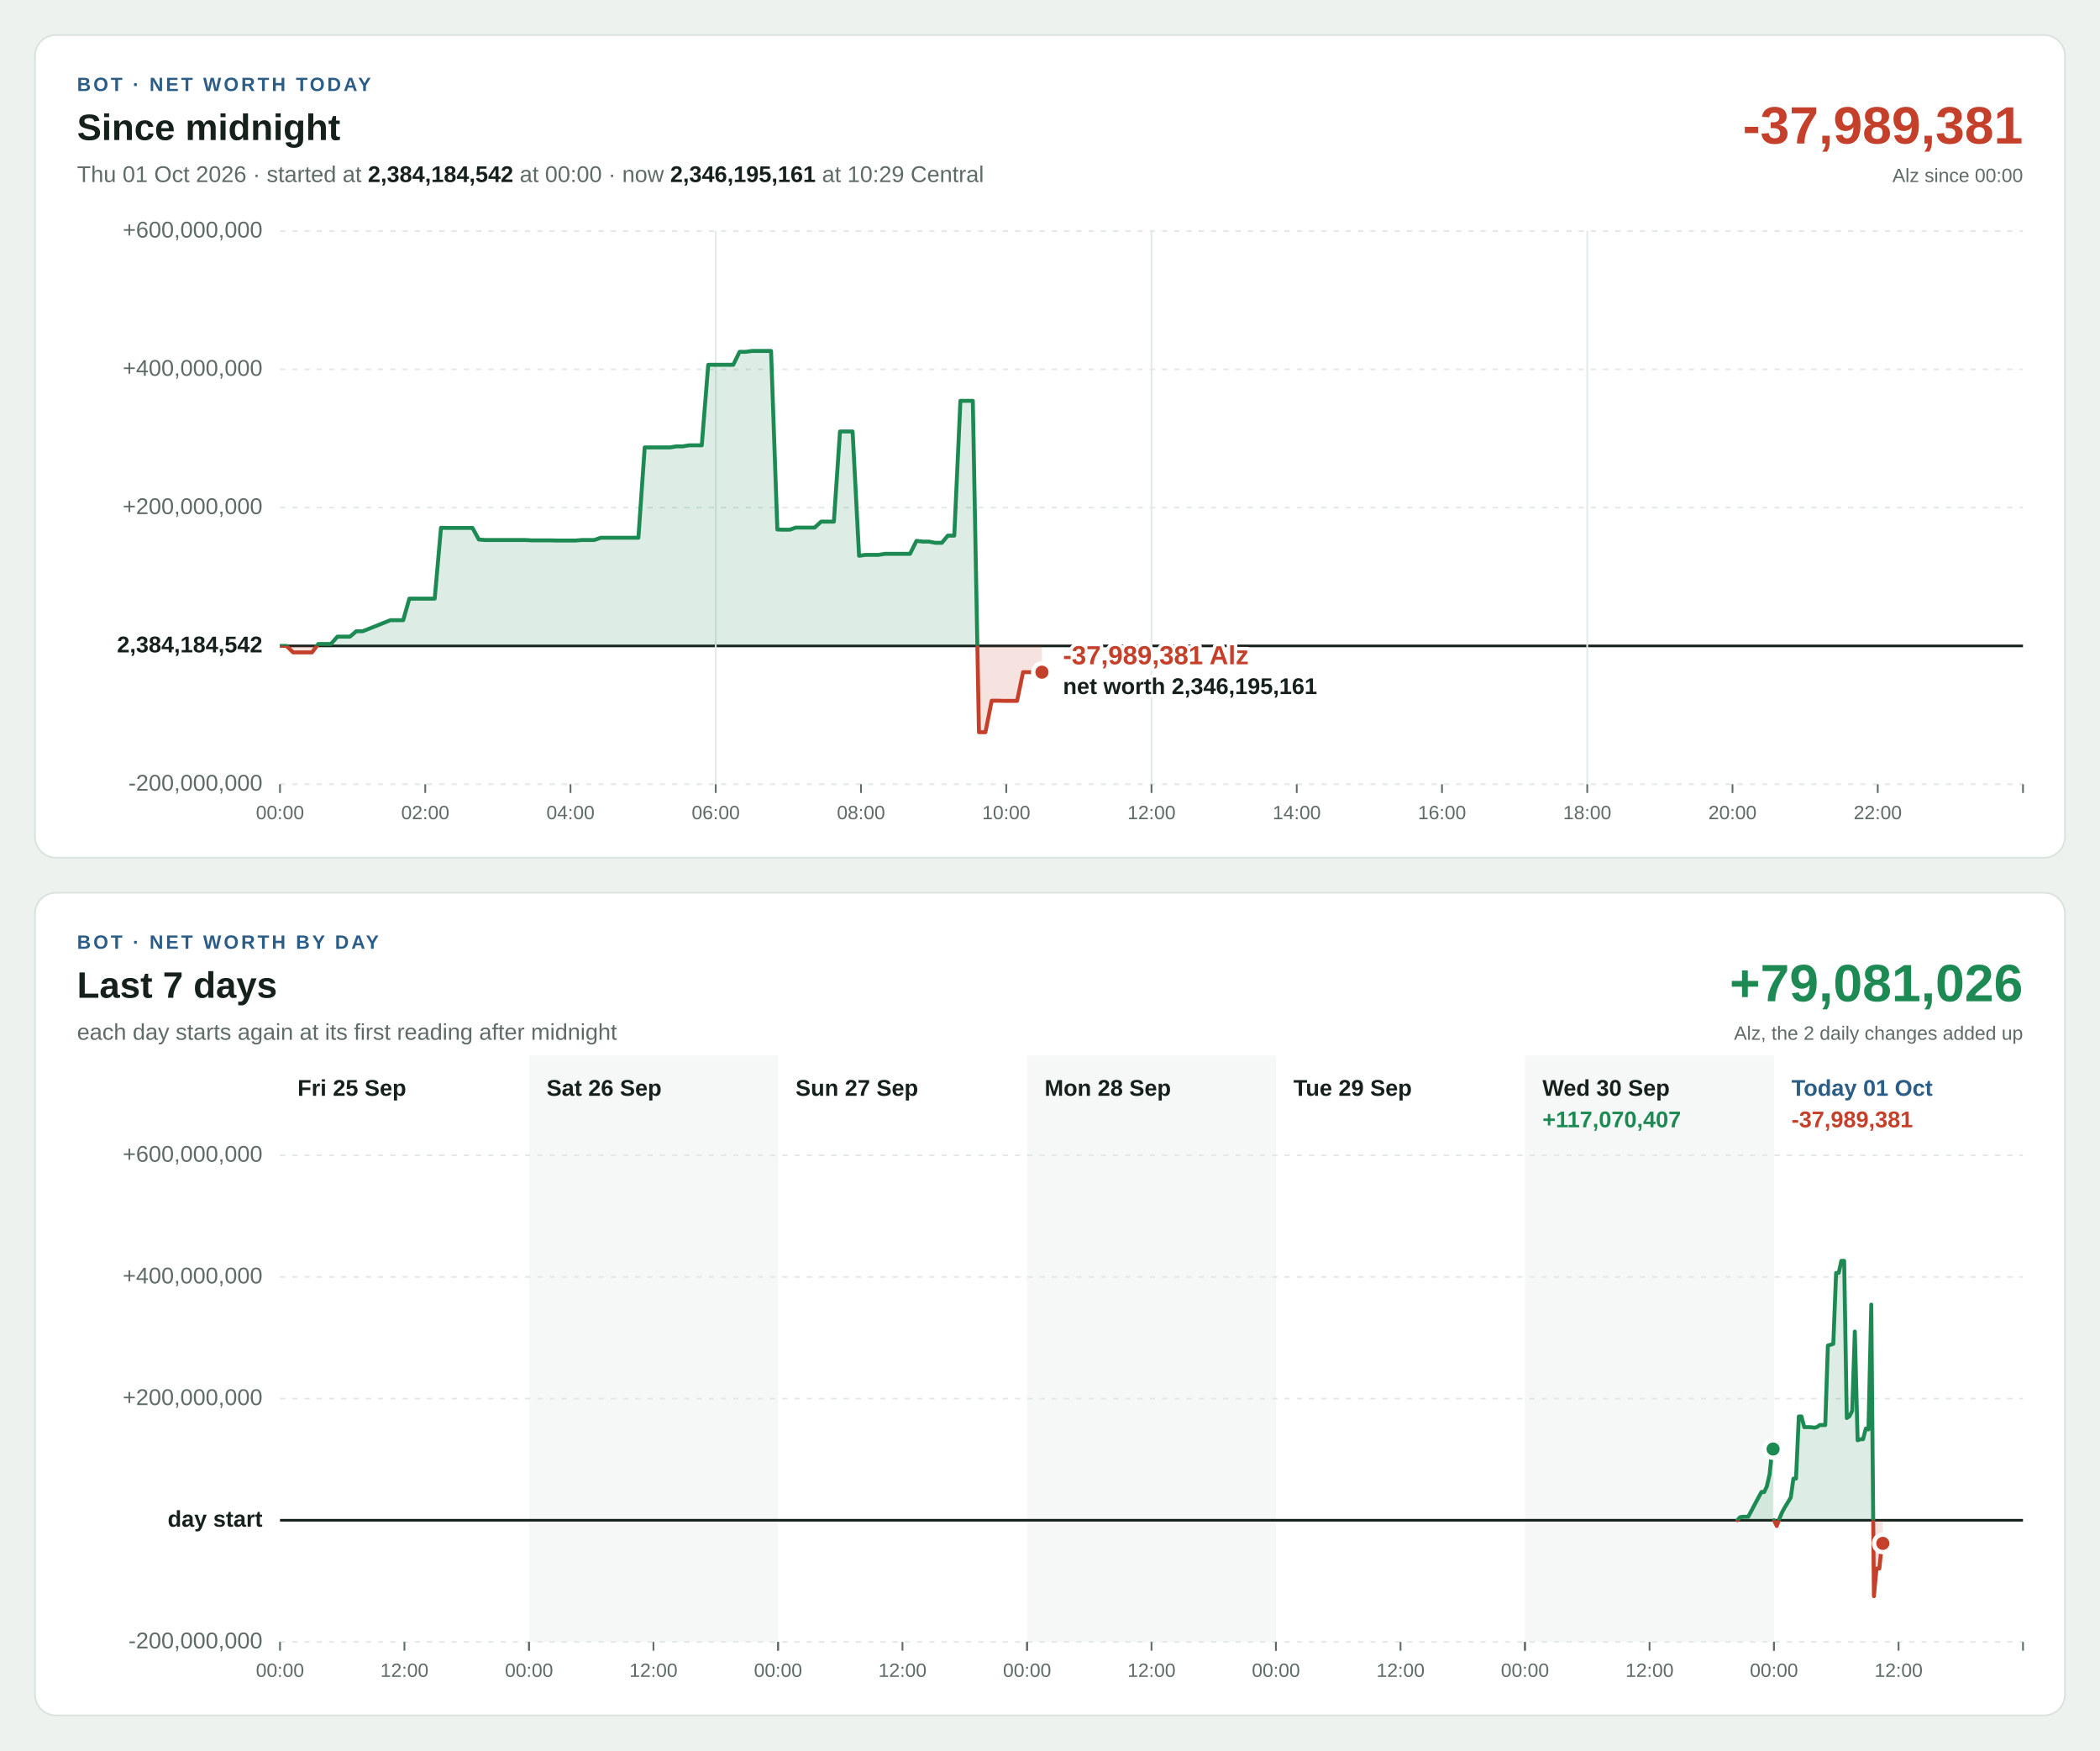
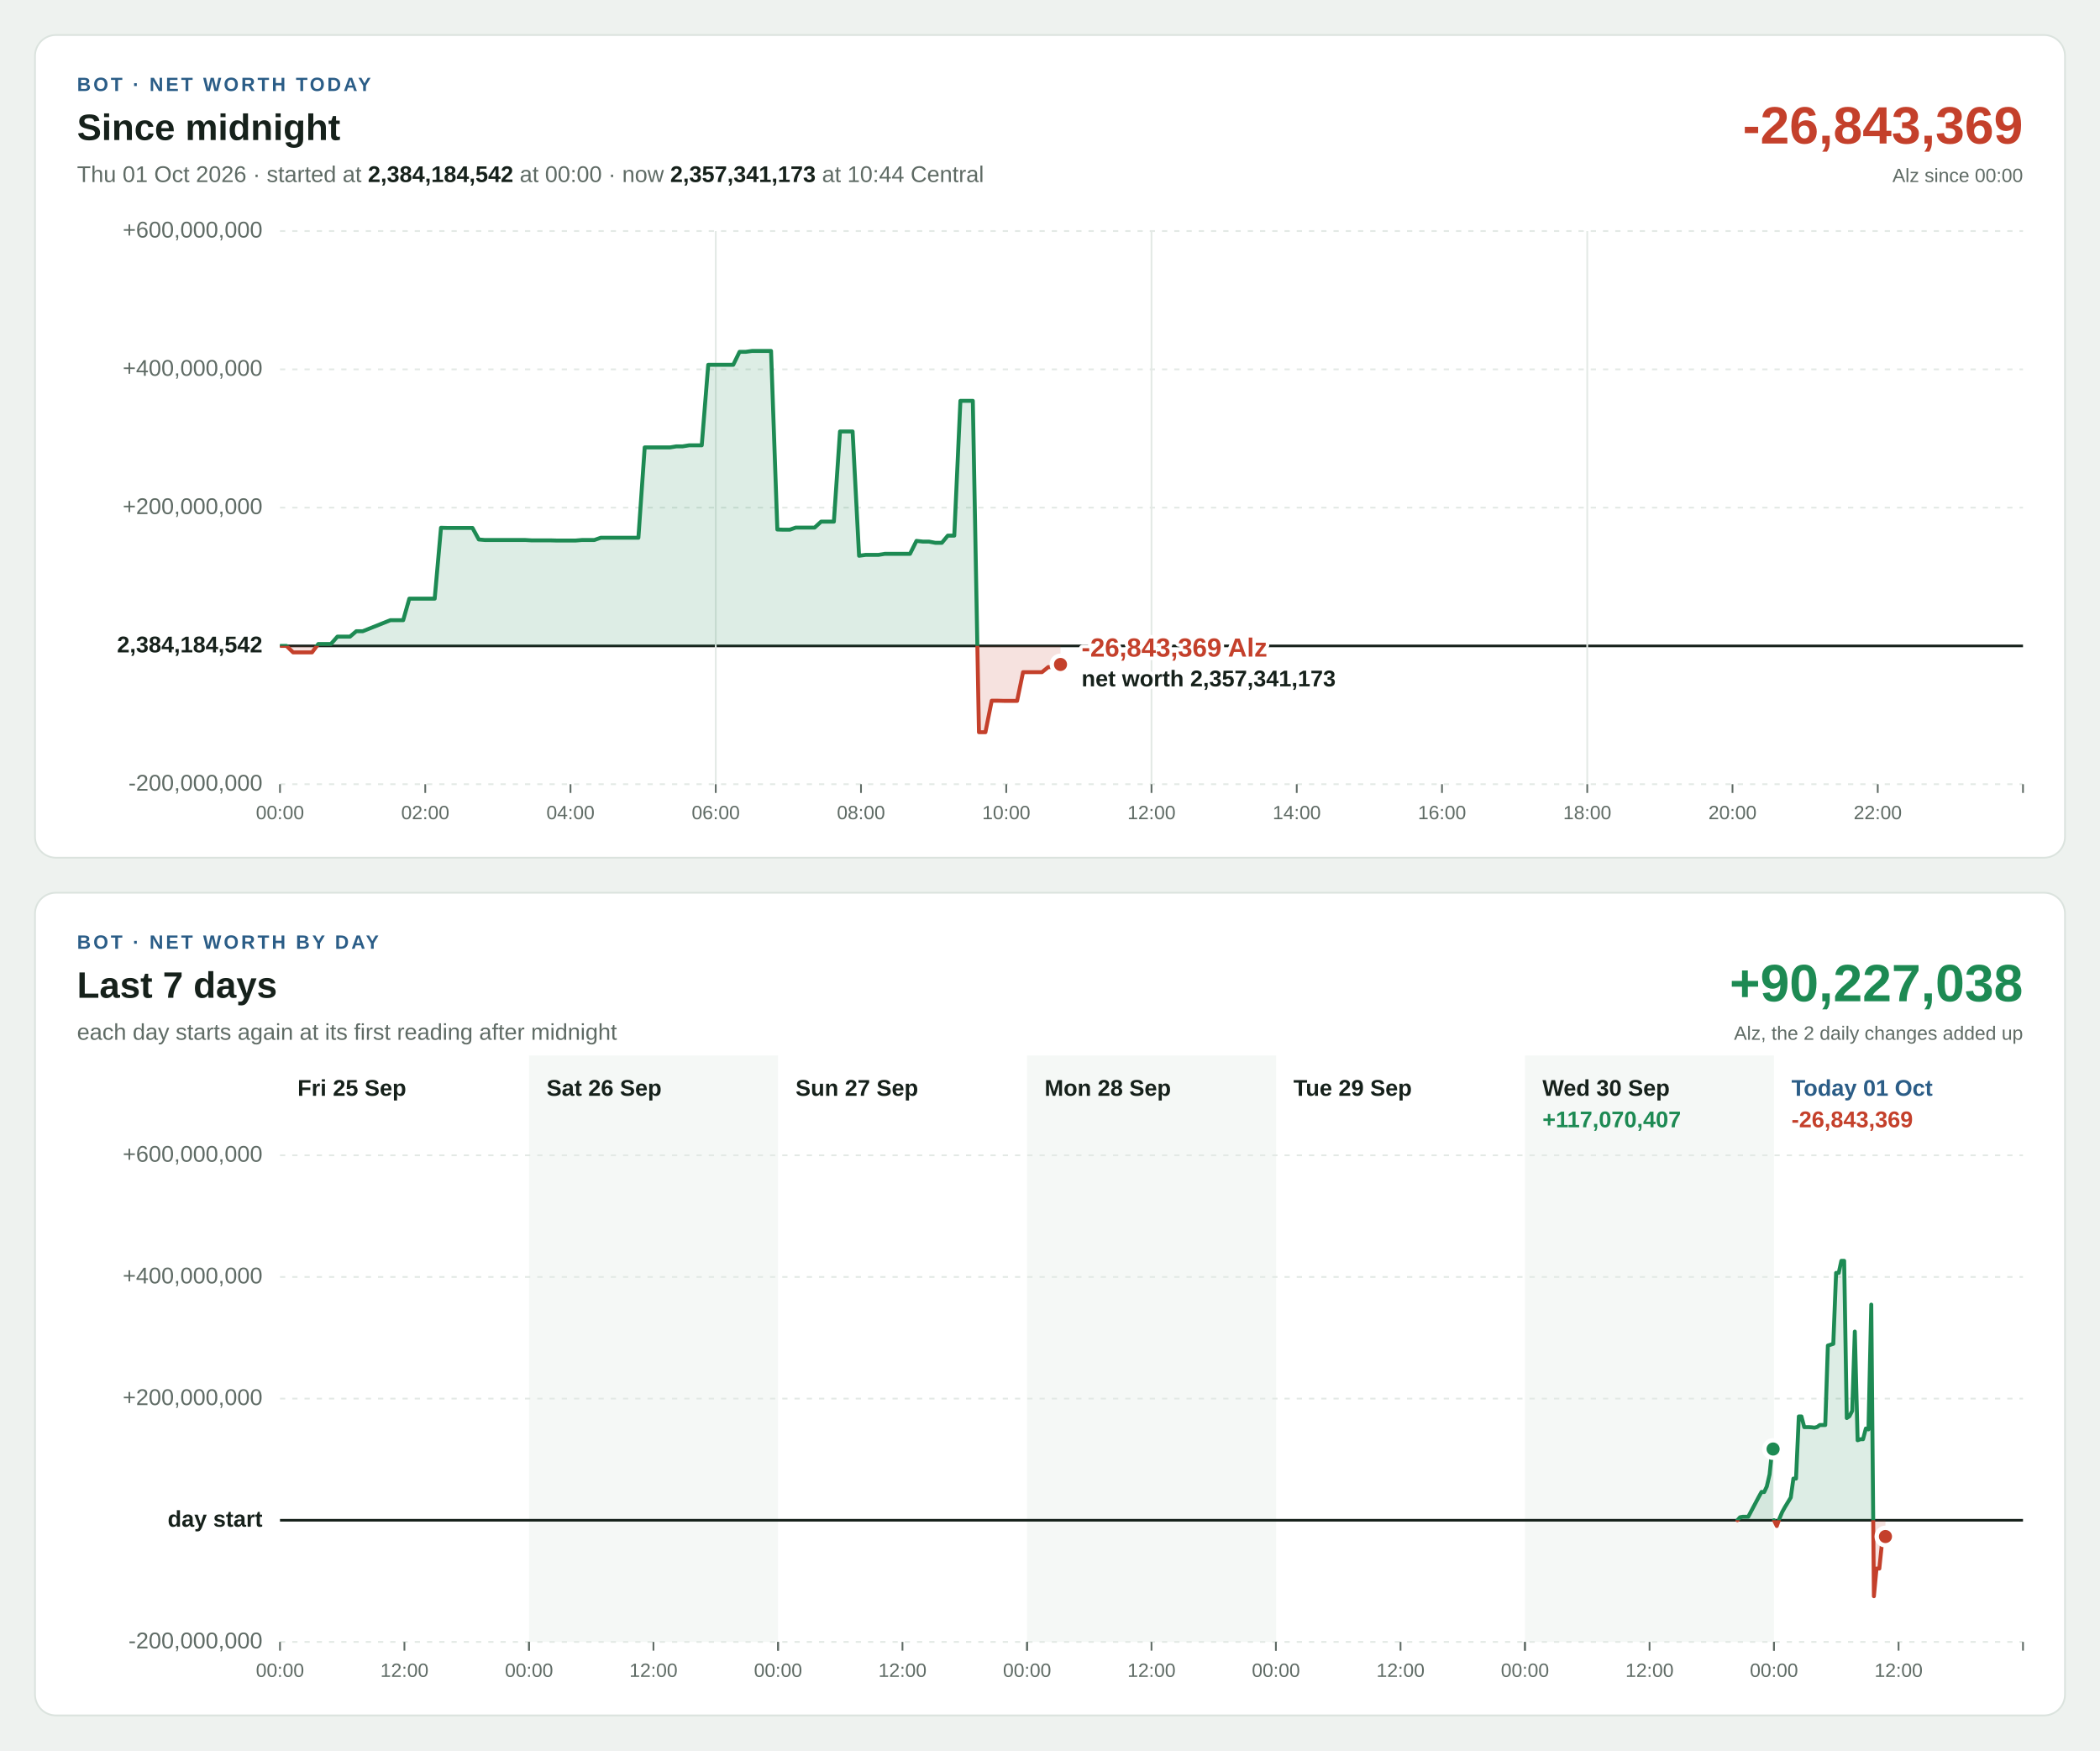
<svg xmlns="http://www.w3.org/2000/svg" width="1200" height="1000" viewBox="0 0 1200 1000" font-family="Segoe UI, Helvetica Neue, Arial, sans-serif" font-size="13" style="font-variant-numeric: tabular-nums">
  <rect width="1200" height="1000" fill="#eef2ef" />
  <g transform="translate(20,20)">
    <rect width="1160" height="470" rx="12" fill="#ffffff" stroke="#dbe3de" />
    <text x="24" y="32" font-size="11" font-weight="700" letter-spacing="1.4" fill="#2b5d87">BOT · NET WORTH TODAY</text>
    <text x="24" y="60" font-size="21" font-weight="700" fill="#16211b">Since midnight</text>
-     <text x="24" y="84" fill="#5f6b65">Thu 01 Oct 2026 · started at <tspan font-weight="700" fill="#16211b">2,384,184,542</tspan> at 00:00 · now <tspan font-weight="700" fill="#16211b">2,346,195,161</tspan> at 10:29 Central</text>
-     <text x="1136" y="62" font-size="30" font-weight="700" text-anchor="end" fill="#c4402b">-37,989,381</text>
+     <text x="24" y="84" fill="#5f6b65">Thu 01 Oct 2026 · started at <tspan font-weight="700" fill="#16211b">2,384,184,542</tspan> at 00:00 · now <tspan font-weight="700" fill="#16211b">2,357,341,173</tspan> at 10:44 Central</text>
+     <text x="1136" y="62" font-size="30" font-weight="700" text-anchor="end" fill="#c4402b">-26,843,369</text>
    <text x="1136" y="84" font-size="11" text-anchor="end" fill="#5f6b65">Alz since 00:00</text>
    <line x1="140" x2="1136" y1="428.0" y2="428.0" stroke="#e3e9e5" stroke-width="1" stroke-dasharray="3 4" />
    <text x="130" y="428.0" text-anchor="end" dominant-baseline="middle" font-weight="400" fill="#5f6b65">-200,000,000</text>
    <line x1="140" x2="1136" y1="349.0" y2="349.0" stroke="#16211b" stroke-width="1.5" />
    <text x="130" y="349.0" text-anchor="end" dominant-baseline="middle" font-weight="700" fill="#16211b">2,384,184,542</text>
    <line x1="140" x2="1136" y1="270.0" y2="270.0" stroke="#e3e9e5" stroke-width="1" stroke-dasharray="3 4" />
    <text x="130" y="270.0" text-anchor="end" dominant-baseline="middle" font-weight="400" fill="#5f6b65">+200,000,000</text>
    <line x1="140" x2="1136" y1="191.0" y2="191.0" stroke="#e3e9e5" stroke-width="1" stroke-dasharray="3 4" />
    <text x="130" y="191.0" text-anchor="end" dominant-baseline="middle" font-weight="400" fill="#5f6b65">+400,000,000</text>
    <line x1="140" x2="1136" y1="112.0" y2="112.0" stroke="#e3e9e5" stroke-width="1" stroke-dasharray="3 4" />
    <text x="130" y="112.0" text-anchor="end" dominant-baseline="middle" font-weight="400" fill="#5f6b65">+600,000,000</text>
    <line x1="140.0" x2="140.0" y1="428" y2="433" stroke="#5f6b65" stroke-width="1" />
    <text x="140.0" y="448" font-size="11" text-anchor="middle" fill="#5f6b65">00:00</text>
    <line x1="223.0" x2="223.0" y1="428" y2="433" stroke="#5f6b65" stroke-width="1" />
    <text x="223.0" y="448" font-size="11" text-anchor="middle" fill="#5f6b65">02:00</text>
    <line x1="306.0" x2="306.0" y1="428" y2="433" stroke="#5f6b65" stroke-width="1" />
    <text x="306.0" y="448" font-size="11" text-anchor="middle" fill="#5f6b65">04:00</text>
    <line x1="389.0" x2="389.0" y1="112" y2="428" stroke="#e3e9e5" stroke-width="1" />
    <line x1="389.0" x2="389.0" y1="428" y2="433" stroke="#5f6b65" stroke-width="1" />
    <text x="389.0" y="448" font-size="11" text-anchor="middle" fill="#5f6b65">06:00</text>
    <line x1="472.0" x2="472.0" y1="428" y2="433" stroke="#5f6b65" stroke-width="1" />
    <text x="472.0" y="448" font-size="11" text-anchor="middle" fill="#5f6b65">08:00</text>
    <line x1="555.0" x2="555.0" y1="428" y2="433" stroke="#5f6b65" stroke-width="1" />
    <text x="555.0" y="448" font-size="11" text-anchor="middle" fill="#5f6b65">10:00</text>
    <line x1="638.0" x2="638.0" y1="112" y2="428" stroke="#e3e9e5" stroke-width="1" />
    <line x1="638.0" x2="638.0" y1="428" y2="433" stroke="#5f6b65" stroke-width="1" />
    <text x="638.0" y="448" font-size="11" text-anchor="middle" fill="#5f6b65">12:00</text>
    <line x1="721.0" x2="721.0" y1="428" y2="433" stroke="#5f6b65" stroke-width="1" />
    <text x="721.0" y="448" font-size="11" text-anchor="middle" fill="#5f6b65">14:00</text>
    <line x1="804.0" x2="804.0" y1="428" y2="433" stroke="#5f6b65" stroke-width="1" />
    <text x="804.0" y="448" font-size="11" text-anchor="middle" fill="#5f6b65">16:00</text>
    <line x1="887.0" x2="887.0" y1="112" y2="428" stroke="#e3e9e5" stroke-width="1" />
    <line x1="887.0" x2="887.0" y1="428" y2="433" stroke="#5f6b65" stroke-width="1" />
    <text x="887.0" y="448" font-size="11" text-anchor="middle" fill="#5f6b65">18:00</text>
    <line x1="970.0" x2="970.0" y1="428" y2="433" stroke="#5f6b65" stroke-width="1" />
    <text x="970.0" y="448" font-size="11" text-anchor="middle" fill="#5f6b65">20:00</text>
    <line x1="1053.0" x2="1053.0" y1="428" y2="433" stroke="#5f6b65" stroke-width="1" />
    <text x="1053.0" y="448" font-size="11" text-anchor="middle" fill="#5f6b65">22:00</text>
    <line x1="1136.0" x2="1136.0" y1="428" y2="433" stroke="#5f6b65" stroke-width="1" />
    <defs>
-       <path id="shape-today" d="M140.1 349.0L140.1 349.0L143.7 349.0L147.5 352.7L151.1 352.7L154.8 352.7L158.3 352.7L161.9 347.9L165.6 347.9L169.1 347.9L172.8 343.7L176.5 343.7L180.0 343.7L183.6 340.6L187.3 340.6L203.1 334.3L206.8 334.3L210.4 334.3L213.9 322.0L217.6 322.0L221.2 322.0L224.8 322.0L228.4 322.0L232.0 281.5L235.5 281.6L239.2 281.6L242.8 281.6L246.3 281.6L250.0 281.6L253.6 288.2L257.1 288.5L260.8 288.5L272.9 288.5L276.6 288.5L280.2 288.5L283.7 288.7L287.3 288.7L290.9 288.7L294.5 288.7L298.1 288.8L301.8 288.8L305.3 288.8L308.9 288.8L312.5 288.5L316.0 288.5L319.6 288.5L323.3 287.2L326.8 287.2L330.4 287.2L334.1 287.2L337.6 287.2L341.2 287.2L344.8 287.2L348.4 235.6L352.0 235.6L355.6 235.6L359.2 235.6L362.9 235.6L366.5 235.0L370.1 235.0L373.8 234.4L377.3 234.4L381.0 234.4L384.7 188.4L388.2 188.4L391.8 188.4L395.5 188.4L399.0 188.4L402.6 181.0L406.1 181.0L409.7 180.5L413.3 180.5L417.0 180.5L420.6 180.5L424.2 282.5L427.7 282.6L431.3 282.6L434.7 281.4L438.2 281.4L441.8 281.4L445.5 281.4L449.2 278.0L452.8 278.0L456.5 278.0L460.0 226.5L463.5 226.5L467.2 226.5L470.9 297.5L474.6 297.0L478.2 297.0L481.9 297.0L485.6 296.4L489.1 296.4L492.6 296.4L496.3 296.4L500.0 296.4L503.7 289.0L507.3 289.4L510.8 289.4L514.5 290.1L518.2 290.1L521.6 286.0L525.3 286.0L528.8 209.0L532.3 209.0L535.9 209.0L539.4 398.3L543.1 398.3L546.7 380.3L550.1 380.3L553.8 380.4L557.4 380.4L561.2 380.4L564.6 364.0L568.1 364.0L571.7 364.0L575.4 364.0L575.4 349.0Z" />
-       <path id="line-today" d="M140.1 349.0L143.7 349.0L147.5 352.7L151.1 352.7L154.8 352.7L158.3 352.7L161.9 347.9L165.6 347.9L169.1 347.9L172.8 343.7L176.5 343.7L180.0 343.7L183.6 340.6L187.3 340.6L203.1 334.3L206.8 334.3L210.4 334.3L213.9 322.0L217.6 322.0L221.2 322.0L224.8 322.0L228.4 322.0L232.0 281.5L235.5 281.6L239.2 281.6L242.8 281.6L246.3 281.6L250.0 281.6L253.6 288.2L257.1 288.5L260.8 288.5L272.9 288.5L276.6 288.5L280.2 288.5L283.7 288.7L287.3 288.7L290.9 288.7L294.5 288.7L298.1 288.8L301.8 288.8L305.3 288.8L308.9 288.8L312.5 288.5L316.0 288.5L319.6 288.5L323.3 287.2L326.8 287.2L330.4 287.2L334.1 287.2L337.6 287.2L341.2 287.2L344.8 287.2L348.4 235.6L352.0 235.6L355.6 235.6L359.2 235.6L362.9 235.6L366.5 235.0L370.1 235.0L373.8 234.4L377.3 234.4L381.0 234.4L384.7 188.4L388.2 188.4L391.8 188.4L395.5 188.4L399.0 188.4L402.6 181.0L406.1 181.0L409.7 180.5L413.3 180.5L417.0 180.5L420.6 180.5L424.2 282.5L427.7 282.6L431.3 282.6L434.7 281.4L438.2 281.4L441.8 281.4L445.5 281.4L449.2 278.0L452.8 278.0L456.5 278.0L460.0 226.5L463.5 226.5L467.2 226.5L470.9 297.5L474.6 297.0L478.2 297.0L481.9 297.0L485.6 296.4L489.1 296.4L492.6 296.4L496.3 296.4L500.0 296.4L503.7 289.0L507.3 289.4L510.8 289.4L514.5 290.1L518.2 290.1L521.6 286.0L525.3 286.0L528.8 209.0L532.3 209.0L535.9 209.0L539.4 398.3L543.1 398.3L546.7 380.3L550.1 380.3L553.8 380.4L557.4 380.4L561.2 380.4L564.6 364.0L568.1 364.0L571.7 364.0L575.4 364.0" />
+       <path id="shape-today" d="M140.1 349.0L140.1 349.0L143.7 349.0L147.5 352.7L151.1 352.7L154.8 352.7L158.3 352.7L161.9 347.9L165.6 347.9L169.1 347.9L172.8 343.7L176.5 343.7L180.0 343.7L183.6 340.6L187.3 340.6L203.1 334.3L206.8 334.3L210.4 334.3L213.9 322.0L217.6 322.0L221.2 322.0L224.8 322.0L228.4 322.0L232.0 281.5L235.5 281.6L239.2 281.6L242.8 281.6L246.3 281.6L250.0 281.6L253.6 288.2L257.1 288.5L260.8 288.5L272.9 288.5L276.6 288.5L280.2 288.5L283.7 288.7L287.3 288.7L290.9 288.7L294.5 288.7L298.1 288.8L301.8 288.8L305.3 288.8L308.9 288.8L312.5 288.5L316.0 288.5L319.6 288.5L323.3 287.2L326.8 287.2L330.4 287.2L334.1 287.2L337.6 287.2L341.2 287.2L344.8 287.2L348.4 235.6L352.0 235.6L355.6 235.6L359.2 235.6L362.9 235.6L366.5 235.0L370.1 235.0L373.8 234.4L377.3 234.4L381.0 234.4L384.7 188.4L388.2 188.4L391.8 188.4L395.5 188.4L399.0 188.4L402.6 181.0L406.1 181.0L409.7 180.5L413.3 180.5L417.0 180.5L420.6 180.5L424.2 282.5L427.7 282.6L431.3 282.6L434.7 281.4L438.2 281.4L441.8 281.4L445.5 281.4L449.2 278.0L452.8 278.0L456.5 278.0L460.0 226.5L463.5 226.5L467.2 226.5L470.9 297.5L474.6 297.0L478.2 297.0L481.9 297.0L485.6 296.4L489.1 296.4L492.6 296.4L496.3 296.4L500.0 296.4L503.7 289.0L507.3 289.4L510.8 289.4L514.5 290.1L518.2 290.1L521.6 286.0L525.3 286.0L528.8 209.0L532.3 209.0L535.9 209.0L539.4 398.3L543.1 398.3L546.7 380.3L550.1 380.3L553.8 380.4L557.4 380.4L561.2 380.4L564.6 364.0L568.1 364.0L571.7 364.0L575.4 364.0L579.0 361.1L582.5 361.1L586.0 359.6L586.0 349.0Z" />
+       <path id="line-today" d="M140.1 349.0L143.7 349.0L147.5 352.7L151.1 352.7L154.8 352.7L158.3 352.7L161.9 347.9L165.6 347.9L169.1 347.9L172.8 343.7L176.5 343.7L180.0 343.7L183.6 340.6L187.3 340.6L203.1 334.3L206.8 334.3L210.4 334.3L213.9 322.0L217.6 322.0L221.2 322.0L224.8 322.0L228.4 322.0L232.0 281.5L235.5 281.6L239.2 281.6L242.8 281.6L246.3 281.6L250.0 281.6L253.6 288.2L257.1 288.5L260.8 288.5L272.9 288.5L276.6 288.5L280.2 288.5L283.7 288.7L287.3 288.7L290.9 288.7L294.5 288.7L298.1 288.8L301.8 288.8L305.3 288.8L308.9 288.8L312.5 288.5L316.0 288.5L319.6 288.5L323.3 287.2L326.8 287.2L330.4 287.2L334.1 287.2L337.6 287.2L341.2 287.2L344.8 287.2L348.4 235.6L352.0 235.6L355.6 235.6L359.2 235.6L362.9 235.6L366.5 235.0L370.1 235.0L373.8 234.4L377.3 234.4L381.0 234.4L384.7 188.4L388.2 188.4L391.8 188.4L395.5 188.4L399.0 188.4L402.6 181.0L406.1 181.0L409.7 180.5L413.3 180.5L417.0 180.5L420.6 180.5L424.2 282.5L427.7 282.6L431.3 282.6L434.7 281.4L438.2 281.4L441.8 281.4L445.5 281.4L449.2 278.0L452.8 278.0L456.5 278.0L460.0 226.5L463.5 226.5L467.2 226.5L470.9 297.5L474.6 297.0L478.2 297.0L481.9 297.0L485.6 296.4L489.1 296.4L492.6 296.4L496.3 296.4L500.0 296.4L503.7 289.0L507.3 289.4L510.8 289.4L514.5 290.1L518.2 290.1L521.6 286.0L525.3 286.0L528.8 209.0L532.3 209.0L535.9 209.0L539.4 398.3L543.1 398.3L546.7 380.3L550.1 380.3L553.8 380.4L557.4 380.4L561.2 380.4L564.6 364.0L568.1 364.0L571.7 364.0L575.4 364.0L579.0 361.1L582.5 361.1L586.0 359.6" />
      <clipPath id="up-today">
        <rect x="140" y="112" width="996" height="237.0" />
      </clipPath>
      <clipPath id="down-today">
        <rect x="140" y="349.0" width="996" height="79.0" />
      </clipPath>
    </defs>
    <use href="#shape-today" fill="#1d8a53" fill-opacity="0.15" clip-path="url(#up-today)" />
    <use href="#line-today" fill="none" stroke="#1d8a53" stroke-width="2.25" stroke-linejoin="round" stroke-linecap="round" clip-path="url(#up-today)" />
    <use href="#shape-today" fill="#c4402b" fill-opacity="0.15" clip-path="url(#down-today)" />
    <use href="#line-today" fill="none" stroke="#c4402b" stroke-width="2.25" stroke-linejoin="round" stroke-linecap="round" clip-path="url(#down-today)" />
-     <circle cx="575.4" cy="364.0" r="5" fill="#c4402b" stroke="#ffffff" stroke-width="2.5" />
-     <text x="587.4" y="359.5" text-anchor="start" font-size="15" font-weight="700" fill="#c4402b" stroke="#ffffff" stroke-width="4" stroke-linejoin="round" paint-order="stroke">-37,989,381 Alz</text>
-     <text x="587.4" y="376.5" text-anchor="start" font-size="13" font-weight="600" fill="#16211b" stroke="#ffffff" stroke-width="4" stroke-linejoin="round" paint-order="stroke">net worth 2,346,195,161</text>
+     <circle cx="586.0" cy="359.6" r="5" fill="#c4402b" stroke="#ffffff" stroke-width="2.5" />
+     <text x="598.0" y="355.1" text-anchor="start" font-size="15" font-weight="700" fill="#c4402b" stroke="#ffffff" stroke-width="4" stroke-linejoin="round" paint-order="stroke">-26,843,369 Alz</text>
+     <text x="598.0" y="372.1" text-anchor="start" font-size="13" font-weight="600" fill="#16211b" stroke="#ffffff" stroke-width="4" stroke-linejoin="round" paint-order="stroke">net worth 2,357,341,173</text>
  </g>
  <g transform="translate(20,510)">
    <rect width="1160" height="470" rx="12" fill="#ffffff" stroke="#dbe3de" />
    <text x="24" y="32" font-size="11" font-weight="700" letter-spacing="1.4" fill="#2b5d87">BOT · NET WORTH BY DAY</text>
    <text x="24" y="60" font-size="21" font-weight="700" fill="#16211b">Last 7 days</text>
    <text x="24" y="84" fill="#5f6b65">each day starts again at its first reading after midnight</text>
-     <text x="1136" y="62" font-size="30" font-weight="700" text-anchor="end" fill="#1d8a53">+79,081,026</text>
+     <text x="1136" y="62" font-size="30" font-weight="700" text-anchor="end" fill="#1d8a53">+90,227,038</text>
    <text x="1136" y="84" font-size="11" text-anchor="end" fill="#5f6b65">Alz, the 2 daily changes added up</text>
    <rect x="282.3" y="93" width="142.3" height="335" fill="#f5f8f6" />
    <rect x="566.9" y="93" width="142.3" height="335" fill="#f5f8f6" />
    <rect x="851.4" y="93" width="142.3" height="335" fill="#f5f8f6" />
    <line x1="140" x2="1136" y1="428.0" y2="428.0" stroke="#e3e9e5" stroke-width="1" stroke-dasharray="3 4" />
    <text x="130" y="428.0" text-anchor="end" dominant-baseline="middle" font-weight="400" fill="#5f6b65">-200,000,000</text>
    <line x1="140" x2="1136" y1="358.5" y2="358.5" stroke="#16211b" stroke-width="1.5" />
    <text x="130" y="358.5" text-anchor="end" dominant-baseline="middle" font-weight="700" fill="#16211b">day start</text>
    <line x1="140" x2="1136" y1="289.0" y2="289.0" stroke="#e3e9e5" stroke-width="1" stroke-dasharray="3 4" />
    <text x="130" y="289.0" text-anchor="end" dominant-baseline="middle" font-weight="400" fill="#5f6b65">+200,000,000</text>
    <line x1="140" x2="1136" y1="219.5" y2="219.5" stroke="#e3e9e5" stroke-width="1" stroke-dasharray="3 4" />
    <text x="130" y="219.5" text-anchor="end" dominant-baseline="middle" font-weight="400" fill="#5f6b65">+400,000,000</text>
    <line x1="140" x2="1136" y1="150.0" y2="150.0" stroke="#e3e9e5" stroke-width="1" stroke-dasharray="3 4" />
    <text x="130" y="150.0" text-anchor="end" dominant-baseline="middle" font-weight="400" fill="#5f6b65">+600,000,000</text>
    <text x="150.0" y="116" font-weight="700" fill="#16211b">Fri 25 Sep</text>
    <line x1="140.0" x2="140.0" y1="428" y2="433" stroke="#5f6b65" stroke-width="1" />
    <text x="140.0" y="448" font-size="11" text-anchor="middle" fill="#5f6b65">00:00</text>
    <line x1="211.1" x2="211.1" y1="428" y2="433" stroke="#5f6b65" stroke-width="1" />
    <text x="211.1" y="448" font-size="11" text-anchor="middle" fill="#5f6b65">12:00</text>
    <line x1="282.3" x2="282.3" y1="428" y2="433" stroke="#5f6b65" stroke-width="1" />
    <text x="292.3" y="116" font-weight="700" fill="#16211b">Sat 26 Sep</text>
    <line x1="282.3" x2="282.3" y1="428" y2="433" stroke="#5f6b65" stroke-width="1" />
    <text x="282.3" y="448" font-size="11" text-anchor="middle" fill="#5f6b65">00:00</text>
    <line x1="353.4" x2="353.4" y1="428" y2="433" stroke="#5f6b65" stroke-width="1" />
    <text x="353.4" y="448" font-size="11" text-anchor="middle" fill="#5f6b65">12:00</text>
    <line x1="424.6" x2="424.6" y1="428" y2="433" stroke="#5f6b65" stroke-width="1" />
    <text x="434.6" y="116" font-weight="700" fill="#16211b">Sun 27 Sep</text>
    <line x1="424.6" x2="424.6" y1="428" y2="433" stroke="#5f6b65" stroke-width="1" />
    <text x="424.6" y="448" font-size="11" text-anchor="middle" fill="#5f6b65">00:00</text>
    <line x1="495.7" x2="495.7" y1="428" y2="433" stroke="#5f6b65" stroke-width="1" />
    <text x="495.7" y="448" font-size="11" text-anchor="middle" fill="#5f6b65">12:00</text>
    <line x1="566.9" x2="566.9" y1="428" y2="433" stroke="#5f6b65" stroke-width="1" />
    <text x="576.9" y="116" font-weight="700" fill="#16211b">Mon 28 Sep</text>
    <line x1="566.9" x2="566.9" y1="428" y2="433" stroke="#5f6b65" stroke-width="1" />
    <text x="566.9" y="448" font-size="11" text-anchor="middle" fill="#5f6b65">00:00</text>
    <line x1="638.0" x2="638.0" y1="428" y2="433" stroke="#5f6b65" stroke-width="1" />
    <text x="638.0" y="448" font-size="11" text-anchor="middle" fill="#5f6b65">12:00</text>
    <line x1="709.1" x2="709.1" y1="428" y2="433" stroke="#5f6b65" stroke-width="1" />
    <text x="719.1" y="116" font-weight="700" fill="#16211b">Tue 29 Sep</text>
    <line x1="709.1" x2="709.1" y1="428" y2="433" stroke="#5f6b65" stroke-width="1" />
    <text x="709.1" y="448" font-size="11" text-anchor="middle" fill="#5f6b65">00:00</text>
    <line x1="780.3" x2="780.3" y1="428" y2="433" stroke="#5f6b65" stroke-width="1" />
    <text x="780.3" y="448" font-size="11" text-anchor="middle" fill="#5f6b65">12:00</text>
    <line x1="851.4" x2="851.4" y1="428" y2="433" stroke="#5f6b65" stroke-width="1" />
    <text x="861.4" y="116" font-weight="700" fill="#16211b">Wed 30 Sep</text>
    <line x1="851.4" x2="851.4" y1="428" y2="433" stroke="#5f6b65" stroke-width="1" />
    <text x="851.4" y="448" font-size="11" text-anchor="middle" fill="#5f6b65">00:00</text>
    <line x1="922.6" x2="922.6" y1="428" y2="433" stroke="#5f6b65" stroke-width="1" />
    <text x="922.6" y="448" font-size="11" text-anchor="middle" fill="#5f6b65">12:00</text>
    <line x1="993.7" x2="993.7" y1="428" y2="433" stroke="#5f6b65" stroke-width="1" />
    <text x="861.4" y="134" font-weight="700" fill="#1d8a53">+117,070,407</text>
    <defs>
      <path id="shape-day5" d="M972.8 358.5L972.8 358.5L974.3 356.8L975.9 356.5L977.4 356.5L979.0 356.5L985.1 345.0L986.6 342.3L988.1 342.4L989.6 339.2L991.2 332.3L992.7 317.8L993.2 317.8L993.2 358.5Z" />
      <path id="line-day5" d="M972.8 358.5L974.3 356.8L975.9 356.5L977.4 356.5L979.0 356.5L985.1 345.0L986.6 342.3L988.1 342.4L989.6 339.2L991.2 332.3L992.7 317.8L993.2 317.8" />
      <clipPath id="up-day5">
        <rect x="140" y="150" width="996" height="208.5" />
      </clipPath>
      <clipPath id="down-day5">
        <rect x="140" y="358.5" width="996" height="69.5" />
      </clipPath>
    </defs>
    <use href="#shape-day5" fill="#1d8a53" fill-opacity="0.15" clip-path="url(#up-day5)" />
    <use href="#line-day5" fill="none" stroke="#1d8a53" stroke-width="2.25" stroke-linejoin="round" stroke-linecap="round" clip-path="url(#up-day5)" />
    <use href="#shape-day5" fill="#c4402b" fill-opacity="0.15" clip-path="url(#down-day5)" />
    <use href="#line-day5" fill="none" stroke="#c4402b" stroke-width="2.25" stroke-linejoin="round" stroke-linecap="round" clip-path="url(#down-day5)" />
    <circle cx="993.2" cy="317.8" r="5" fill="#1d8a53" stroke="#ffffff" stroke-width="2.5" />
    <text x="1003.7" y="116" font-weight="700" fill="#2b5d87">Today 01 Oct</text>
    <line x1="993.7" x2="993.7" y1="428" y2="433" stroke="#5f6b65" stroke-width="1" />
    <text x="993.7" y="448" font-size="11" text-anchor="middle" fill="#5f6b65">00:00</text>
    <line x1="1064.9" x2="1064.9" y1="428" y2="433" stroke="#5f6b65" stroke-width="1" />
    <text x="1064.9" y="448" font-size="11" text-anchor="middle" fill="#5f6b65">12:00</text>
    <line x1="1136.0" x2="1136.0" y1="428" y2="433" stroke="#5f6b65" stroke-width="1" />
-     <text x="1003.7" y="134" font-weight="700" fill="#c4402b">-37,989,381</text>
+     <text x="1003.7" y="134" font-weight="700" fill="#c4402b">-26,843,369</text>
    <defs>
-       <path id="shape-day6" d="M993.7 358.5L993.7 358.5L995.3 361.8L996.8 357.6L998.4 353.8L999.9 351.1L1003.3 345.5L1004.8 334.7L1006.3 334.7L1007.9 299.2L1009.4 299.2L1011.0 305.3L1013.7 305.3L1015.3 305.4L1016.8 305.6L1018.4 305.2L1019.9 304.1L1021.4 304.1L1023.0 304.1L1024.5 258.7L1026.1 258.2L1027.6 257.7L1029.2 217.2L1030.7 217.2L1032.2 210.3L1033.8 210.3L1035.3 300.1L1036.8 299.1L1038.4 296.0L1039.9 250.7L1041.5 312.8L1043.1 312.2L1044.6 312.2L1046.2 306.1L1047.7 306.6L1049.3 235.3L1050.8 401.9L1052.3 386.1L1053.9 386.1L1055.4 371.7L1055.9 371.7L1055.9 358.5Z" />
-       <path id="line-day6" d="M993.7 358.5L995.3 361.8L996.8 357.6L998.4 353.8L999.9 351.1L1003.3 345.5L1004.8 334.7L1006.3 334.7L1007.9 299.2L1009.4 299.2L1011.0 305.3L1013.7 305.3L1015.3 305.4L1016.8 305.6L1018.4 305.2L1019.9 304.1L1021.4 304.1L1023.0 304.1L1024.5 258.7L1026.1 258.2L1027.6 257.7L1029.2 217.2L1030.7 217.2L1032.2 210.3L1033.8 210.3L1035.3 300.1L1036.8 299.1L1038.4 296.0L1039.9 250.7L1041.5 312.8L1043.1 312.2L1044.6 312.2L1046.2 306.1L1047.7 306.6L1049.3 235.3L1050.8 401.9L1052.3 386.1L1053.9 386.1L1055.4 371.7L1055.9 371.7" />
+       <path id="shape-day6" d="M993.7 358.5L993.7 358.5L995.3 361.8L996.8 357.6L998.4 353.8L999.9 351.1L1003.3 345.5L1004.8 334.7L1006.3 334.7L1007.9 299.2L1009.4 299.2L1011.0 305.3L1013.7 305.3L1015.3 305.4L1016.8 305.6L1018.4 305.2L1019.9 304.1L1021.4 304.1L1023.0 304.1L1024.5 258.7L1026.1 258.2L1027.6 257.7L1029.2 217.2L1030.7 217.2L1032.2 210.3L1033.8 210.3L1035.3 300.1L1036.8 299.1L1038.4 296.0L1039.9 250.7L1041.5 312.8L1043.1 312.2L1044.6 312.2L1046.2 306.1L1047.7 306.6L1049.3 235.3L1050.8 401.9L1052.3 386.1L1053.9 386.1L1055.4 371.7L1056.9 369.2L1057.4 367.8L1057.4 358.5Z" />
+       <path id="line-day6" d="M993.7 358.5L995.3 361.8L996.8 357.6L998.4 353.8L999.9 351.1L1003.3 345.5L1004.8 334.7L1006.3 334.7L1007.9 299.2L1009.4 299.2L1011.0 305.3L1013.7 305.3L1015.3 305.4L1016.8 305.6L1018.4 305.2L1019.9 304.1L1021.4 304.1L1023.0 304.1L1024.5 258.7L1026.1 258.2L1027.6 257.7L1029.2 217.2L1030.7 217.2L1032.2 210.3L1033.8 210.3L1035.3 300.1L1036.8 299.1L1038.4 296.0L1039.9 250.7L1041.5 312.8L1043.1 312.2L1044.6 312.2L1046.2 306.1L1047.7 306.6L1049.3 235.3L1050.8 401.9L1052.3 386.1L1053.9 386.1L1055.4 371.7L1056.9 369.2L1057.4 367.8" />
      <clipPath id="up-day6">
        <rect x="140" y="150" width="996" height="208.5" />
      </clipPath>
      <clipPath id="down-day6">
        <rect x="140" y="358.5" width="996" height="69.5" />
      </clipPath>
    </defs>
    <use href="#shape-day6" fill="#1d8a53" fill-opacity="0.15" clip-path="url(#up-day6)" />
    <use href="#line-day6" fill="none" stroke="#1d8a53" stroke-width="2.25" stroke-linejoin="round" stroke-linecap="round" clip-path="url(#up-day6)" />
    <use href="#shape-day6" fill="#c4402b" fill-opacity="0.15" clip-path="url(#down-day6)" />
    <use href="#line-day6" fill="none" stroke="#c4402b" stroke-width="2.25" stroke-linejoin="round" stroke-linecap="round" clip-path="url(#down-day6)" />
-     <circle cx="1055.9" cy="371.7" r="5" fill="#c4402b" stroke="#ffffff" stroke-width="2.5" />
+     <circle cx="1057.4" cy="367.8" r="5" fill="#c4402b" stroke="#ffffff" stroke-width="2.5" />
  </g>
</svg>
